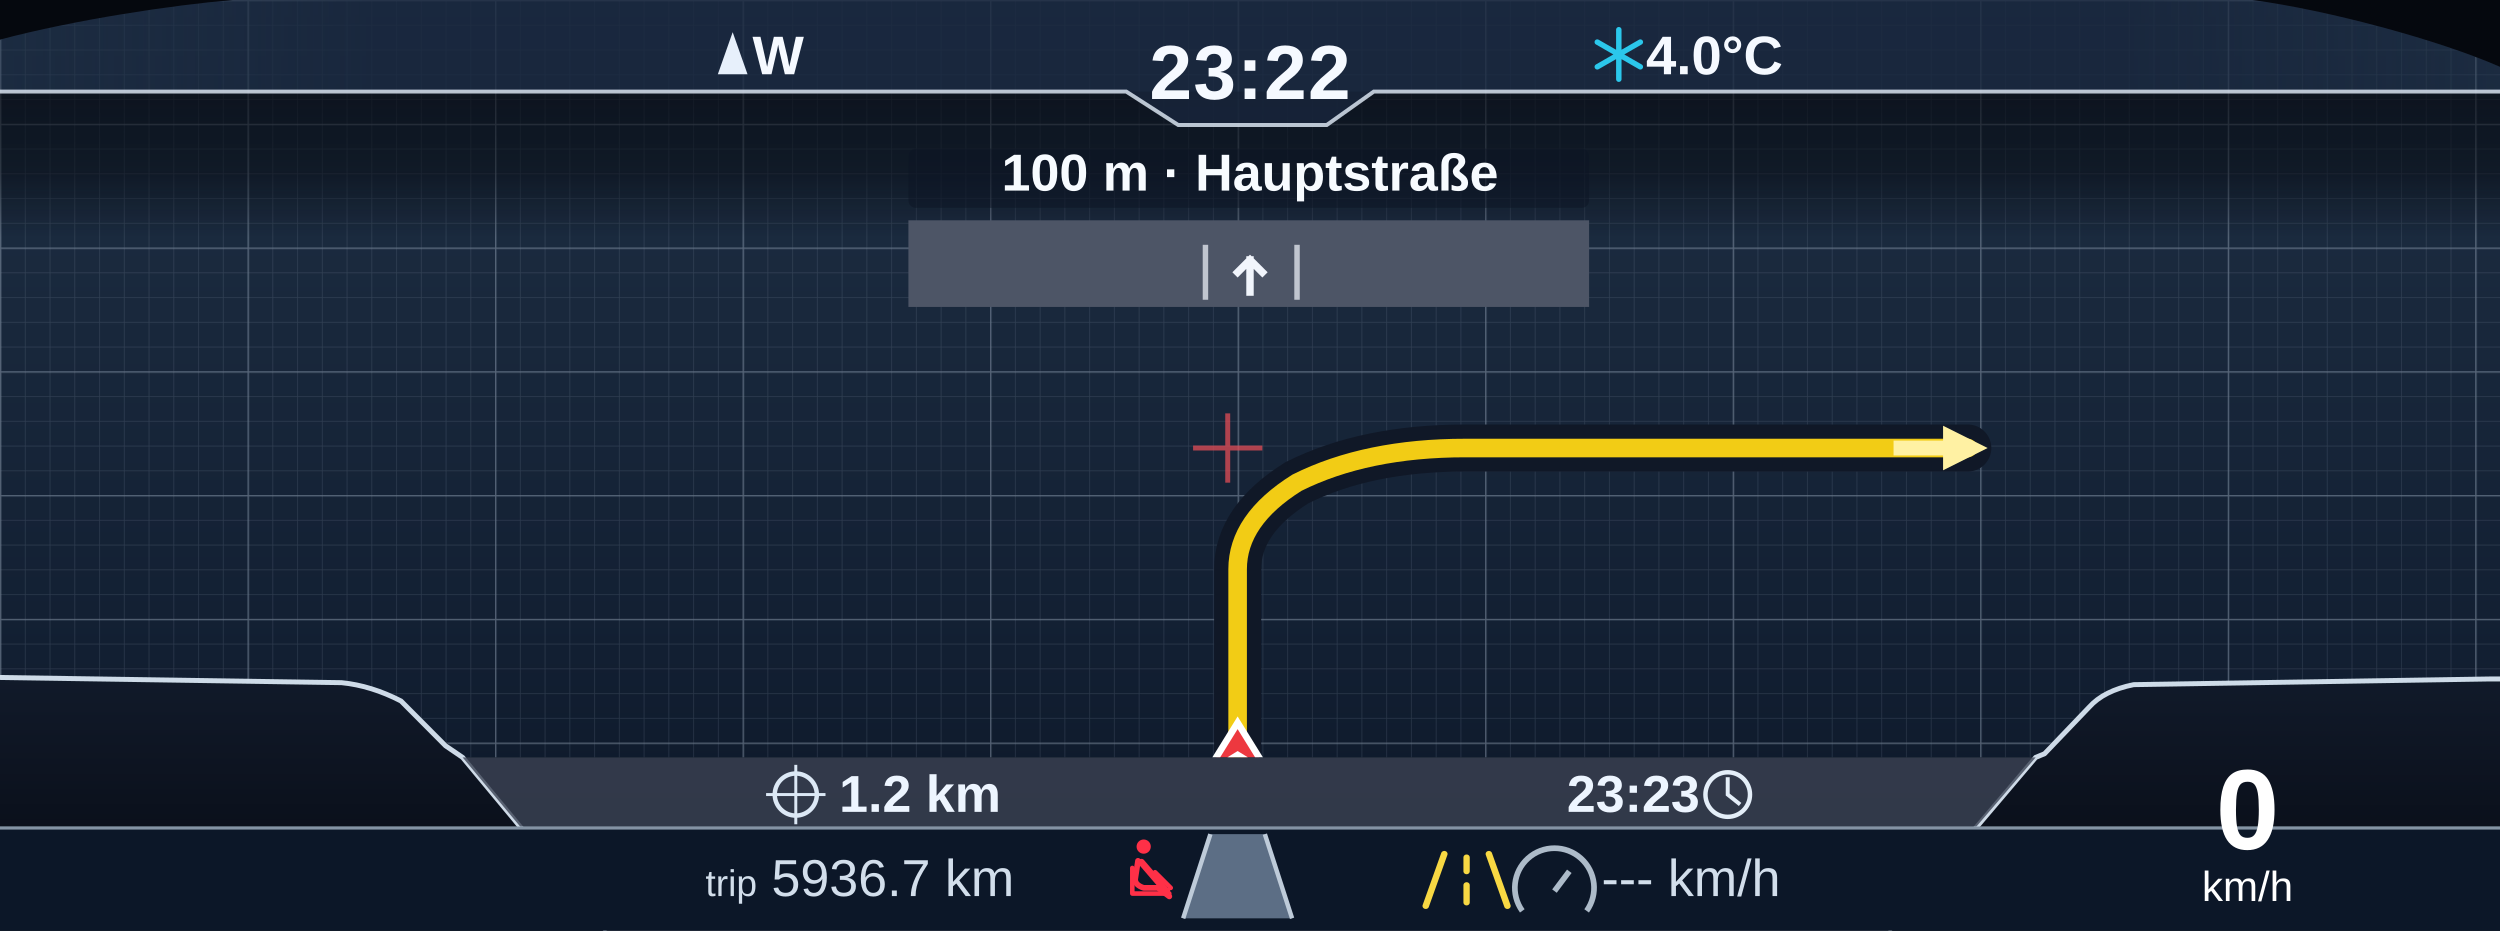
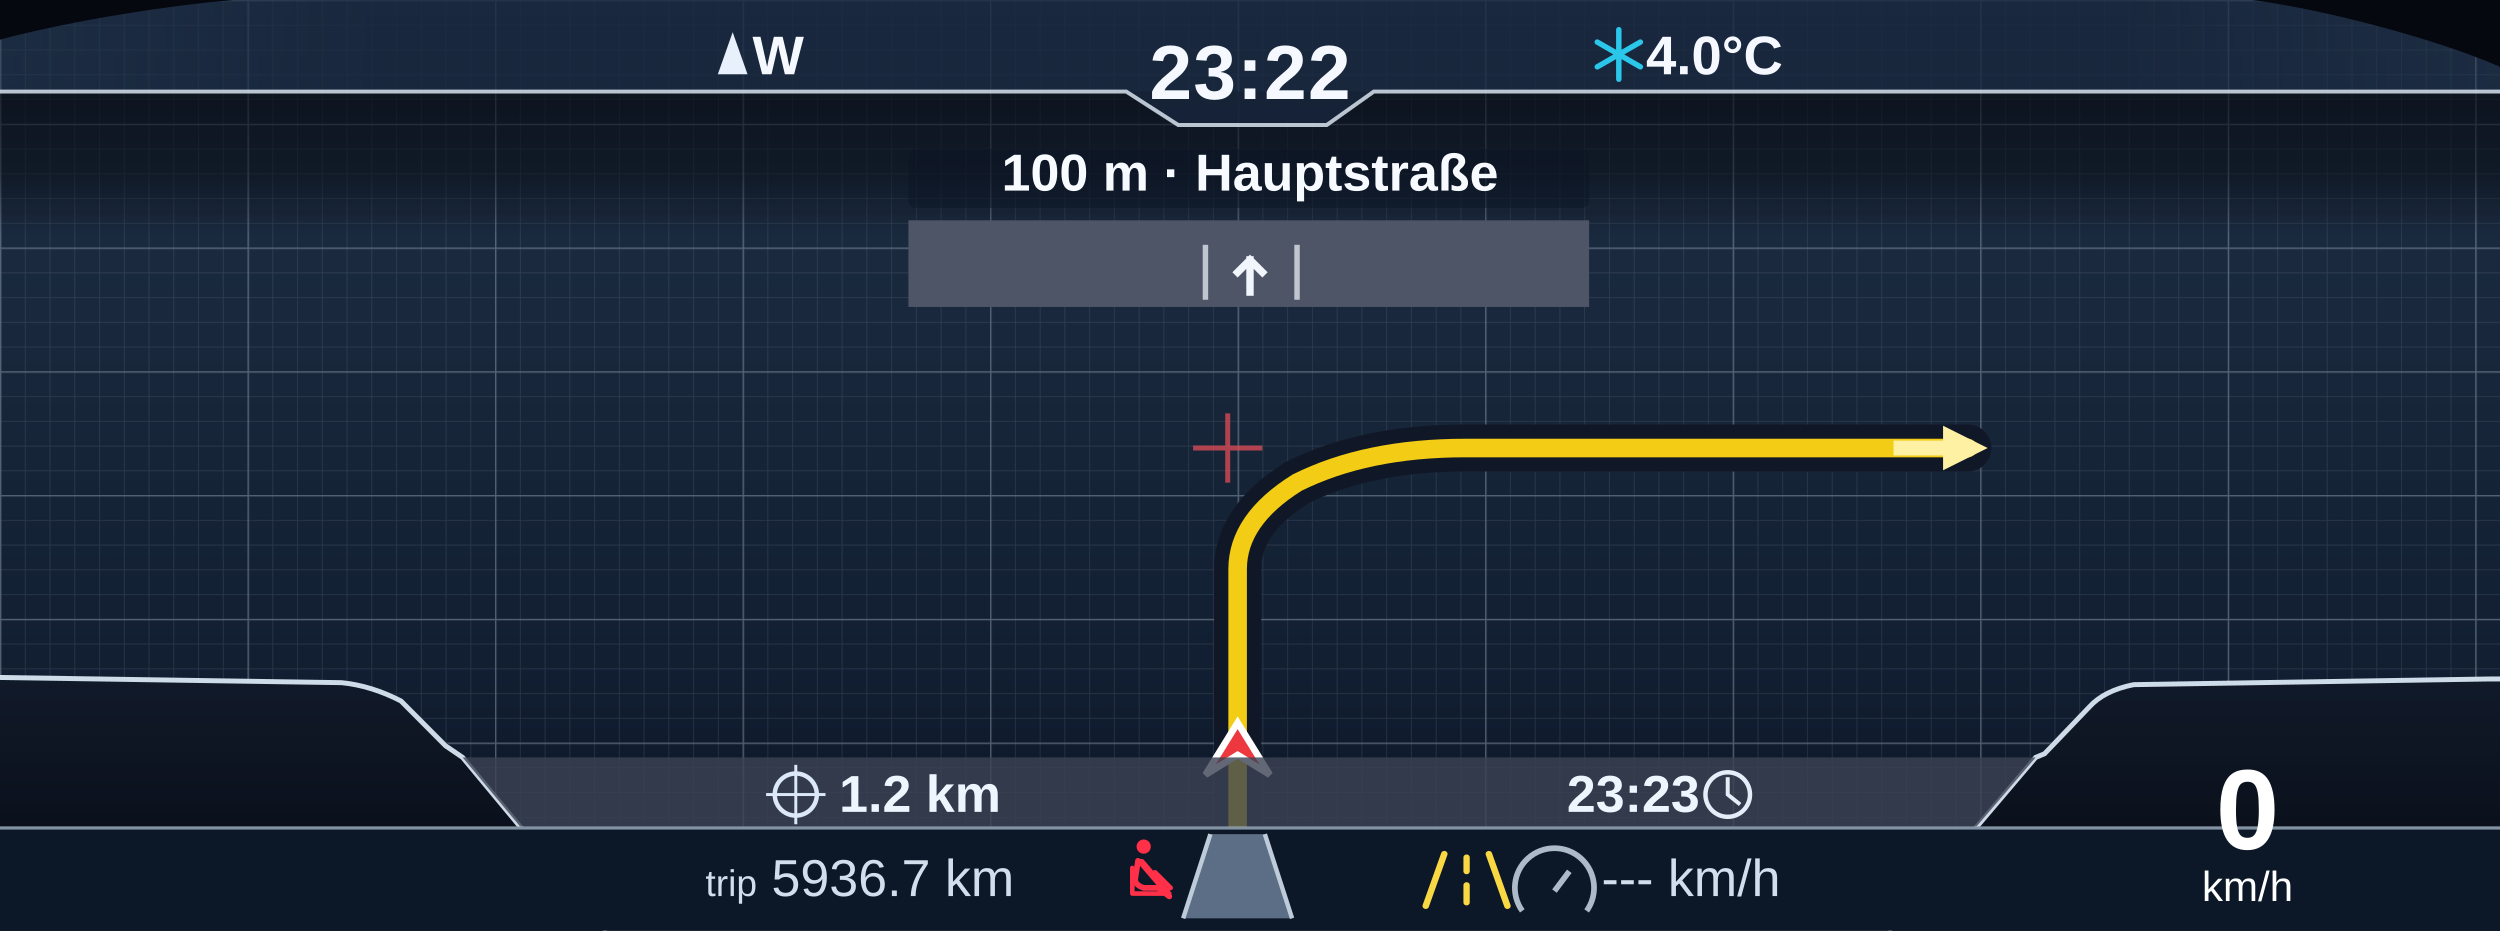
<svg xmlns="http://www.w3.org/2000/svg" id="navv-full-svg" viewBox="0 0 1010 376" preserveAspectRatio="xMidYMid meet" role="img" aria-label="AID10 Voll: durchgehende Kartenansicht, obere Navigation und untere Cockpit-Statusleiste">
  <defs>
    <style>#navv-full-svg{font-family:Arial,"Helvetica Neue",Helvetica,sans-serif;font-variant-numeric:tabular-nums}.f-main{fill:#f5f8ff;font-weight:600}.f-sub{fill:#d4dce9;font-weight:500}</style>
    <linearGradient id="f-display" x1="0" y1="0" x2="0" y2="1">
      <stop stop-color="#283248" />
      <stop offset=".38" stop-color="#182538" />
      <stop offset="1" stop-color="#090e19" />
    </linearGradient>
    <linearGradient id="f-mapbg" x1="0" y1="0" x2="0" y2="1">
      <stop stop-color="#1f3045" />
      <stop offset=".7" stop-color="#121f32" />
      <stop offset="1" stop-color="#0b1525" />
    </linearGradient>
    <linearGradient id="f-cutout" x1="0" y1="0" x2="0" y2="1">
      <stop stop-color="#111a2a" />
      <stop offset="1" stop-color="#060911" />
    </linearGradient>
    <pattern id="f-grid-fine" width="10" height="10" patternUnits="userSpaceOnUse">
      <path d="M10 0H0V10" fill="none" stroke="#8f9cb0" stroke-opacity=".2" stroke-width=".6" />
    </pattern>
    <pattern id="f-grid-major" width="100" height="50" patternUnits="userSpaceOnUse">
      <path d="M100 0H0V50" fill="none" stroke="#a9b7c8" stroke-opacity=".34" stroke-width="1.2" />
    </pattern>
    <clipPath id="f-mainclip">
-       <path d="M94 0H910C940 4 985 16 1010 27V274.3L862 276.6Q850 279 844 285.7L822.4 306H186.9L162 283.2Q150 277 138 275.8L0 273.7V16C30 8 70 2 94 0Z" />
+       <path d="M94 0H910C940 4 985 16 1010 27V274.3L862 276.6Q850 279 844 285.7L822.4 306L798.4 334H210.2L186.9 306L162 283.2Q150 277 138 275.8L0 273.7V16C30 8 70 2 94 0Z" />
    </clipPath>
  </defs>
  <rect x="0" y="0" width="1010" height="376" fill="url(#f-display)" />
  <g id="full-map-surface" clip-path="url(#f-mainclip)">
    <rect x="0" y="0" width="1010" height="376" fill="url(#f-mapbg)" />
    <g id="full-grid">
      <rect x="0" y="0" width="1010" height="376" fill="url(#f-grid-fine)" />
      <rect x="0" y="0" width="1010" height="376" fill="url(#f-grid-major)" />
      <path d="M496 167v28m-14-14h28" stroke="#e14c55" stroke-width="2" fill="none" opacity=".75" />
    </g>
    <g id="full-map-visual" style="display:none">
      <rect x="0" y="0" width="1010" height="376" fill="#263b48" />
      <path d="M110 82H915M106 157H914M101 247H920M190 20V353M325 20V356M462 20V351M619 20V353M756 20V355M862 20V355" stroke="#667e8d" stroke-width="27" fill="none" />
      <path d="M110 82H915M106 157H914M101 247H920M190 20V353M325 20V356M462 20V351M619 20V353M756 20V355M862 20V355" stroke="#aec0cc" stroke-opacity=".7" stroke-width="2.3" fill="none" />
      <rect x="218" y="177" width="70" height="42" rx="4" fill="#374e5a" />
      <rect x="656" y="178" width="71" height="48" rx="4" fill="#344c59" />
    </g>
    <g id="full-map-route">
      <path d="M500 336V230Q500 210 524 195Q552 181 592 181H795" fill="none" stroke="#101827" stroke-width="19" stroke-linecap="round" />
      <path d="M500 336V230Q500 210 524 195Q552 181 592 181H795" fill="none" stroke="#f2cc15" stroke-width="7.5" stroke-linecap="round" />
      <path d="M785 172l18 9-18 9v-6h-20v-6h20z" fill="#fff1a3" />
      <path d="M500 292l-13 21 13-8 13 8z" stroke="#fff" stroke-width="2.7" fill="#ed383f" />
    </g>
    <g id="full-app-placeholder" style="display:none">
      <rect x="389" y="145" width="234" height="85" rx="10" fill="#0c1728" stroke="#527891" stroke-opacity=".6" />
      <text x="506" y="180" fill="#d8e7f5" text-anchor="middle" font-size="18" font-weight="600">CarPlay-App</text>
      <text x="506" y="204" fill="#94acbd" text-anchor="middle" font-size="12">Vorschau · nur Editor</text>
    </g>
    <g id="full-off-placeholder" style="display:none">
      <text x="506" y="183" fill="#8ea4ba" text-anchor="middle" font-size="19" font-weight="600">CarPlay aus</text>
      <text x="506" y="209" fill="#6f8398" text-anchor="middle" font-size="12">nur Editor</text>
    </g>
  </g>
  <defs>
    <linearGradient id="full-scrim-grad" x1="0" y1="0" x2="0" y2="1">
      <stop stop-color="#04070d" stop-opacity=".66" />
      <stop offset=".55" stop-color="#04070d" stop-opacity=".5" />
      <stop offset="1" stop-color="#04070d" stop-opacity="0" />
    </linearGradient>
    <linearGradient id="full-bar-grad" x1="0" y1="0" x2="1" y2="0">
      <stop stop-color="#18263c" stop-opacity=".4" />
      <stop offset=".15" stop-color="#18263c" stop-opacity=".8" />
      <stop offset=".85" stop-color="#18263c" stop-opacity=".8" />
      <stop offset="1" stop-color="#18263c" stop-opacity=".4" />
    </linearGradient>
  </defs>
  <rect id="full-top-scrim" x="0" y="37" width="1010" height="59" fill="url(#full-scrim-grad)" />
  <path id="full-top-bar" d="M0 0H1010V37H555L536 50.5H476L455 37H0Z" fill="url(#full-bar-grad)" />
  <path id="full-top-corners" d="M0 0H94C70 2 30 8 0 16ZM1010 0H910C940 4 985 16 1010 27Z" fill="#05080e" />
  <g id="full-top-status" fill="#f5f9ff">
    <path d="M296 13l-6 17h12z" fill="#e7f0fb" />
    <text x="304" y="30" font-size="22" font-weight="600">W</text>
    <text x="505" y="40" text-anchor="middle" font-size="31" font-weight="600" letter-spacing=".5">23:22</text>
    <g transform="translate(654 22)" stroke="#2bc7eb" stroke-width="2.2" stroke-linecap="round">
      <path d="M0-10V10M-8.7-5L8.7 5M-8.7 5L8.7-5" />
    </g>
    <text x="665" y="30" font-size="22" font-weight="600">4.0°C</text>
    <path d="M0 37H455L476 50.5H536L555 37H1010" fill="none" stroke="#dce7f3" stroke-width="1.6" opacity=".83" />
  </g>
  <g id="full-top-text" fill="#f7fbff" text-anchor="middle">
    <rect id="full-top-text-zone" x="367" y="60" width="275" height="24" rx="3" fill="#0b1423" opacity=".5" />
    <text id="full-top-label" x="505" y="77" font-size="21" font-weight="600">100 m · Hauptstraße</text>
  </g>
  <rect id="full-arrow-box" x="367" y="89" width="275" height="35" fill="#4d5566" />
  <g id="full-top-lanes" fill="none" stroke="#f1f5fc" stroke-width="2.2" stroke-linecap="square">
    <path d="M487 100v20M524 100v20" stroke-opacity=".7" />
    <path d="M505 118v-13m-5 5l5-5 5 5" stroke-width="3" />
  </g>
  <g id="full-lower-corners">
    <path d="M0 273.7L138 275.8Q150 277 162 283.2L180 301.3L186.9 306L245 376H0Z" fill="url(#f-cutout)" />
    <path d="M1010 274.3L1006 274.3L862 276.6Q850 279 844 285.7L826 304.5L822.4 306L763 376H1010Z" fill="url(#f-cutout)" />
    <path d="M0 273.7L138 275.8Q150 277 162 283.2L180 301.3L186.9 306L245 376M1010 274.3L1006 274.3L862 276.6Q850 279 844 285.7L826 304.5L822.4 306L763 376" fill="none" stroke="#dce9f5" stroke-width="2" opacity=".93" />
  </g>
  <path id="full-bottom-strip" d="M186.9 306H822.4L798.4 334H210.2Z" fill="#3b4354" fill-opacity=".8" />
  <g id="full-bottom-info" fill="#edf5ff" font-size="21" font-weight="600">
    <g id="full-bottom-distance">
      <circle cx="321.5" cy="321" r="8.5" fill="none" stroke="#dce8f5" stroke-width="1.8" />
      <path d="M321.5 309v24m-12-12h24" fill="none" stroke="#dce8f5" stroke-width="1.2" />
      <text x="339" y="328">1.2 km</text>
    </g>
    <g id="full-bottom-eta">
      <text id="full-bottom-eta-label" x="633" y="328">23:23</text>
      <circle cx="698" cy="321" r="9" stroke="#e4eef8" stroke-width="1.8" fill="none" />
      <path d="M698 314v7l5 4" stroke="#e4eef8" fill="none" stroke-width="1.6" />
    </g>
  </g>
  <g id="full-footer" fill="#d2deeb" font-size="21" font-weight="500">
    <rect id="full-bottom-bar" x="0" y="334" width="1010" height="42" fill="#0c1728" />
    <path d="M0 334.5H1010" stroke="#b6c8d9" stroke-width="1.3" opacity=".7" />
    <text x="285" y="362">
      <tspan font-size="15">trip</tspan> 5936.7 km</text>
    <g id="full-seatbelt-warning" transform="translate(454 338) scale(1.15)" fill="none" stroke="#ff3047" stroke-linecap="round" stroke-linejoin="round">
      <circle cx="7" cy="3.5" r="2.5" fill="#ff3047" stroke="none" />
      <path d="M5 8.5L4 15q0 2 3 3h5l4 3" stroke-width="2" />
      <path d="M6.2 9l8 9.3" stroke-width="2.4" />
      <path d="M3 11v9h13" stroke-width="1.6" />
      <path d="M11 12.5l5.5 5.5" stroke-width="1.6" />
      <rect x="12.5" y="18" width="3.8" height="2.4" rx=".6" fill="#ff3047" stroke="none" />
    </g>
    <path d="M478 371l11-34h22l11 34" fill="#6c8097" opacity=".83" />
    <path d="M489 337l-11 34m33-34l11 34" fill="none" stroke="#becbd9" stroke-width="1.8" />
    <g id="full-yellow-road-guidance" transform="translate(576 345) scale(1.5 1.4) translate(-566 -341)" fill="none" stroke="#f8d843" stroke-width="1.75" stroke-linecap="round" stroke-linejoin="round">
      <path d="M566 356l5-15M588 356l-5-15" />
      <path d="M577 342v4m0 4v5" stroke-width="1.7" />
    </g>
    <g transform="translate(613 344) scale(2) translate(-607 -342)" fill="none" stroke="#cbd9e7" stroke-width="1.15" opacity=".84">
      <path d="M608 354a8 8 0 1 1 13 0M614.5 350l3-4" />
    </g>
    <text x="647" y="362">--- km/h</text>
  </g>
  <g id="full-speed" fill="#fff">
    <text x="908" y="343" text-anchor="middle" font-size="46" font-weight="600">0</text>
    <text x="908" y="364" text-anchor="middle" font-size="17">km/h</text>
  </g>
  <image id="full-photo" x="0" y="0" width="1010" height="376" preserveAspectRatio="none" opacity=".55" pointer-events="none" style="display:none" />
  <g id="full-carplay-overlay" style="display:none">
    <rect x="426" y="218" width="186" height="58" rx="8" fill="#152337" stroke="#76aac3" stroke-width="1.5" />
    <text x="440" y="239" fill="#ecf8ff" font-size="13">CarPlay-Manöverkarte</text>
    <text x="441" y="260" fill="#aaf8c9" font-size="18" font-weight="650">↱ 100 m</text>
  </g>
</svg>
